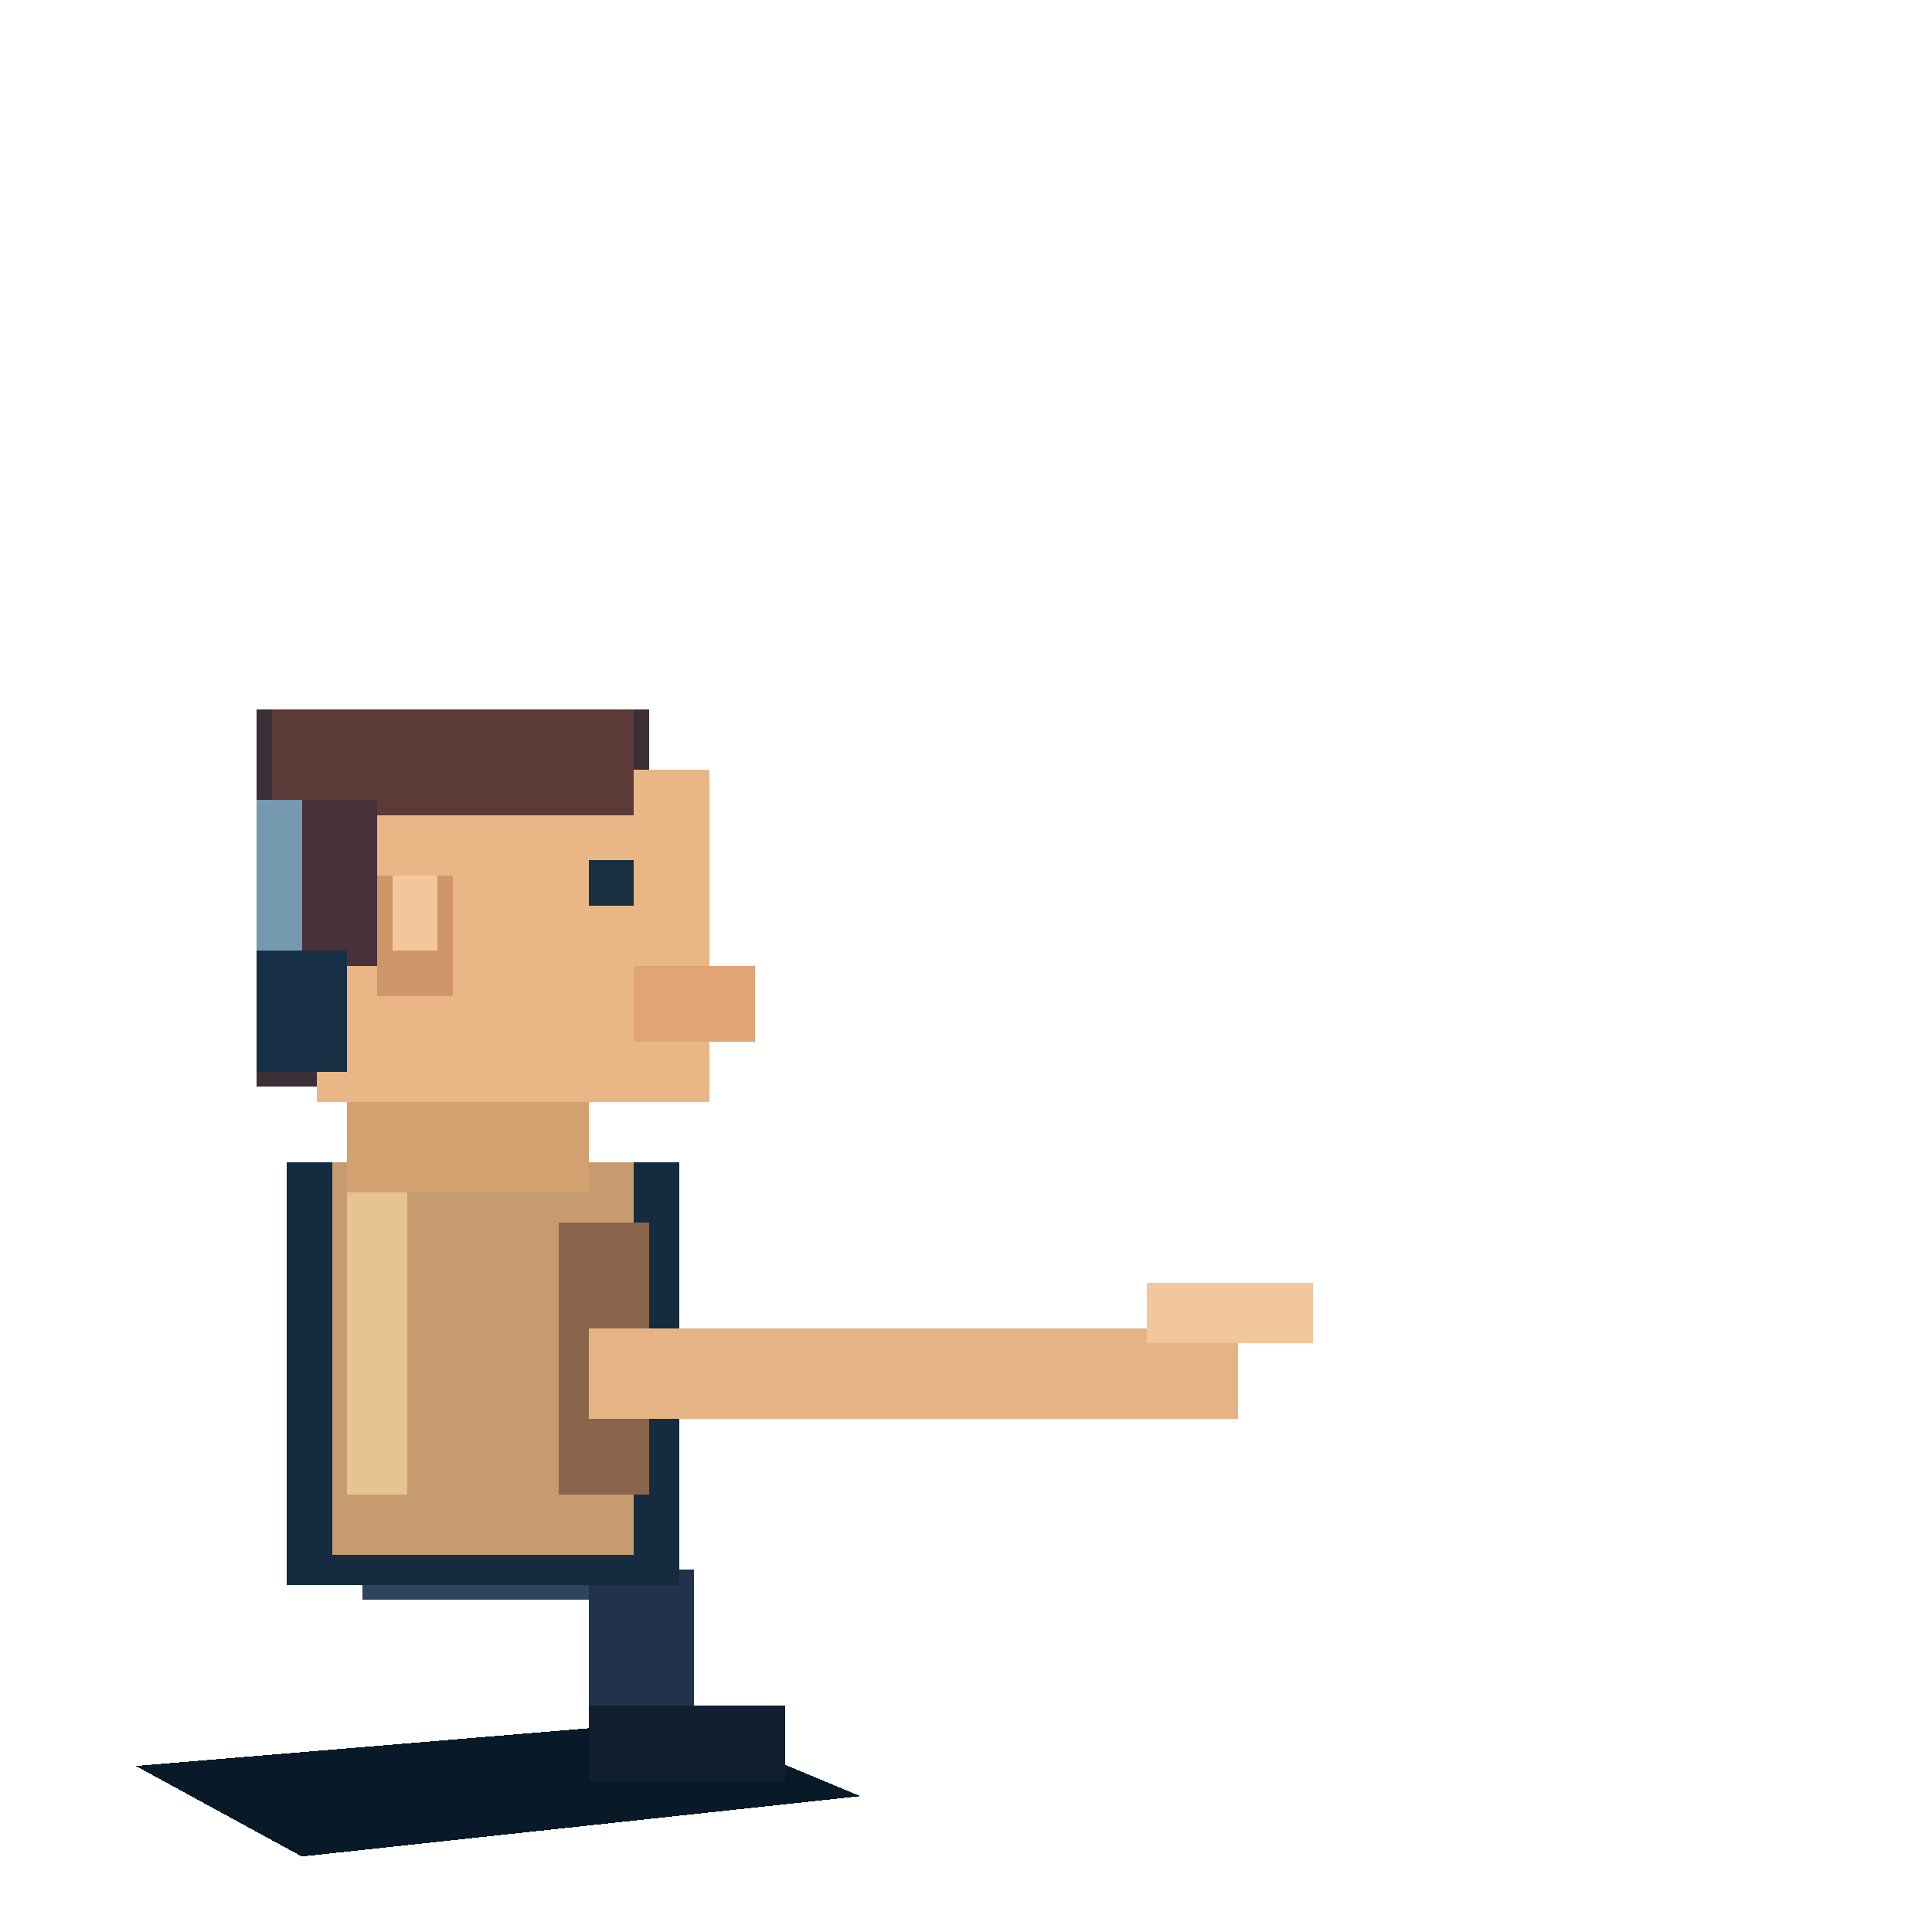
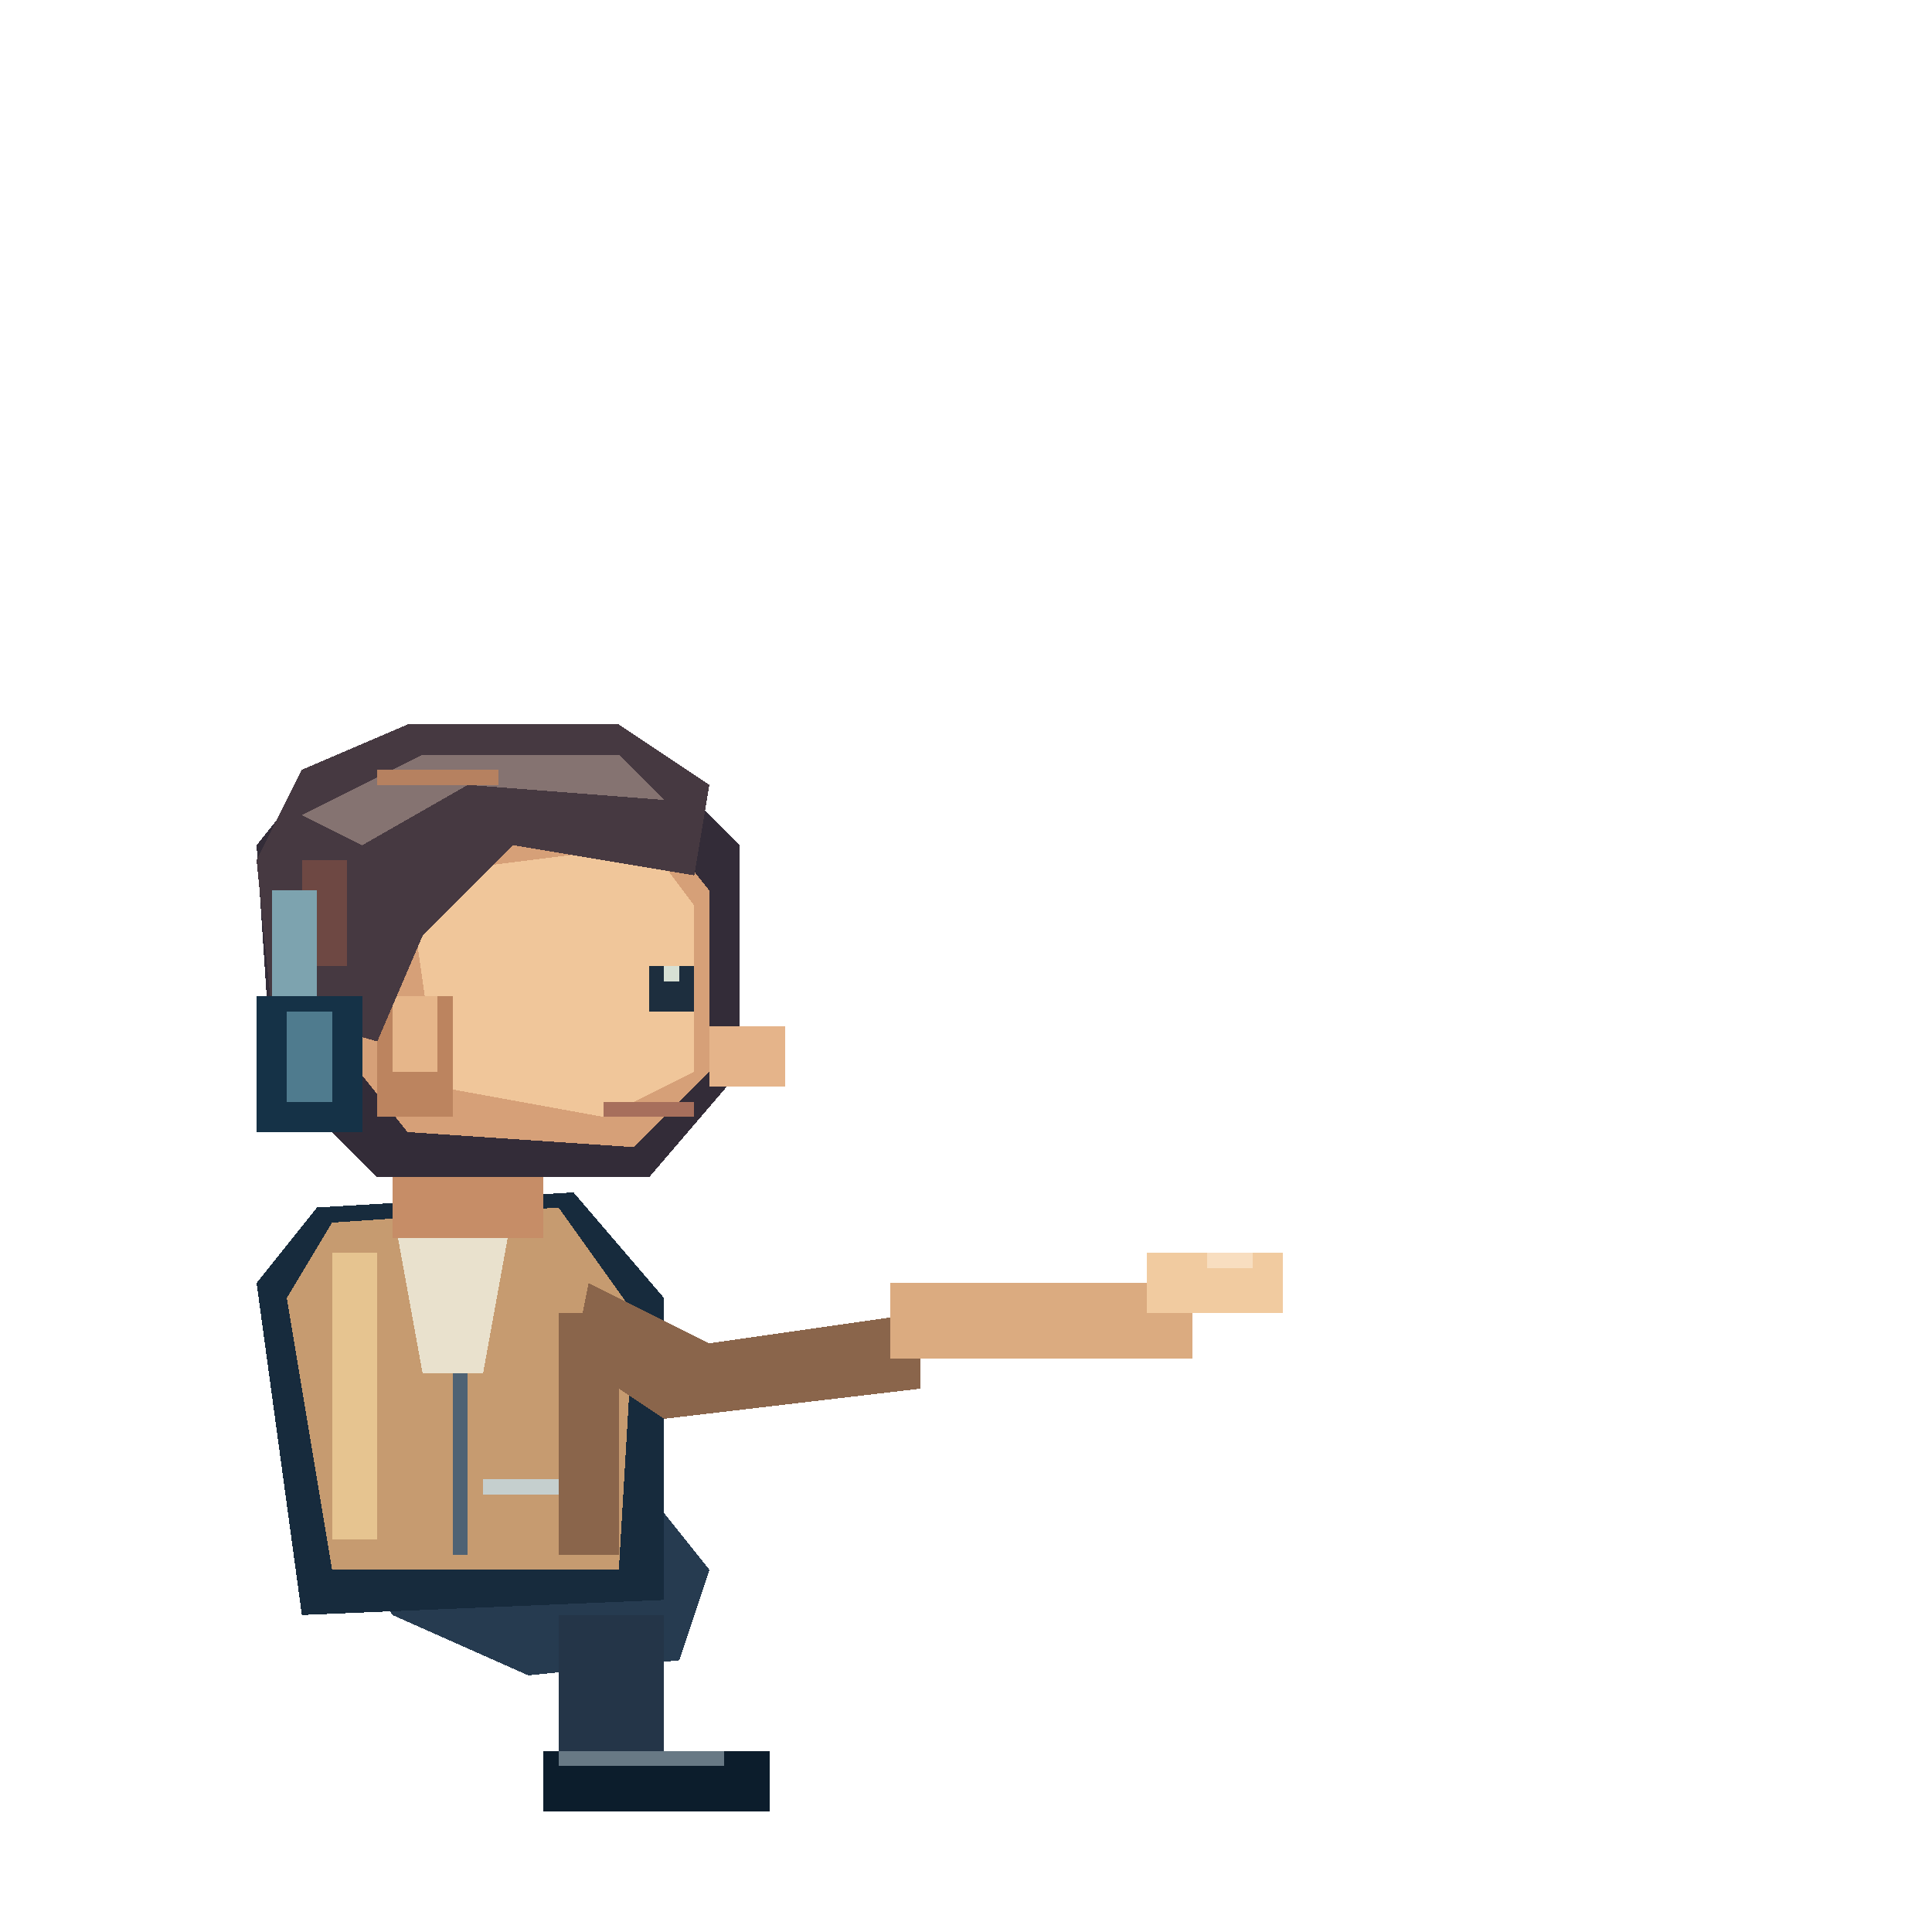
<svg xmlns="http://www.w3.org/2000/svg" width="128" height="128" viewBox="0 0 128 128" shape-rendering="crispEdges">
-   <polygon points="9,117 45,114 57,119 20,123" fill="#081a27" />
-   <rect x="24" y="99" width="21" height="7" fill="#2d455c" />
-   <rect x="39" y="104" width="7" height="10" fill="#20334b" />
-   <rect x="39" y="113" width="13" height="5" fill="#111f30" />
-   <rect x="19" y="77" width="26" height="28" fill="#142b40" />
-   <rect x="22" y="77" width="20" height="26" fill="#c69b70" />
-   <rect x="23" y="79" width="4" height="20" fill="#e6c490" />
-   <rect x="37" y="81" width="6" height="18" fill="#8a654b" />
-   <rect x="23" y="69" width="16" height="10" fill="#d3a16f" />
-   <rect x="17" y="47" width="26" height="25" fill="#3d2f37" />
-   <rect x="21" y="51" width="26" height="22" fill="#e8b785" />
-   <rect x="18" y="47" width="24" height="7" fill="#5b3a37" />
-   <rect x="18" y="53" width="7" height="11" fill="#48313a" />
-   <rect x="39" y="57" width="3" height="3" fill="#192f40" />
-   <rect x="42" y="64" width="8" height="5" fill="#e1a477" />
-   <rect x="25" y="58" width="5" height="8" fill="#cf966a" />
-   <rect x="26" y="58" width="3" height="5" fill="#f3c79c" />
-   <rect x="17" y="53" width="3" height="16" fill="#7599af" />
-   <rect x="17" y="63" width="6" height="8" fill="#172f45" />
-   <rect x="39" y="88" width="43" height="6" fill="#e6b484" />
-   <rect x="76" y="85" width="11" height="4" fill="#f3c79c" />
+   <polygon points="22,100 43,99 47,104 45,110 35,111 26,107" fill="#263b50" />
+   <rect x="37" y="107" width="7" height="10" fill="#243548" />
+   <rect x="36" y="116" width="15" height="4" fill="#0c1d2c" />
+   <rect x="37" y="116" width="11" height="1" fill="#687985" />
+   <polygon points="21,80 38,79 44,86 44,106 20,107 17,85" fill="#172b3d" />
+   <polygon points="22,81 37,80 42,87 41,104 22,104 19,86" fill="#c69b70" />
+   <rect x="22" y="83" width="3" height="19" fill="#e6c490" />
+   <rect x="37" y="87" width="4" height="16" fill="#8a654b" />
+   <polygon points="26,80 34,80 32,91 28,91" fill="#e9e1cd" />
+   <rect x="30" y="91" width="1" height="12" fill="#4e6274" />
+   <rect x="32" y="98" width="5" height="1" fill="#c5cfce" />
+   <rect x="26" y="74" width="10" height="8" fill="#c68d67" />
+   <polygon points="17,56 21,51 43,50 49,56 49,71 43,78 25,78 18,71" fill="#332c38" />
+   <polygon points="23,56 43,54 47,59 47,71 42,76 27,75 23,70" fill="#d6a078" />
+   <polygon points="27,58 43,56 46,60 46,71 40,74 29,72" fill="#f0c69a" />
+   <rect x="43" y="64" width="3" height="3" fill="#1d2e3e" />
+   <rect x="44" y="64" width="1" height="1" fill="#d7e0d4" />
+   <rect x="47" y="68" width="5" height="4" fill="#e5b48a" />
+   <rect x="40" y="73" width="6" height="1" fill="#a76f5c" />
+   <rect x="25" y="66" width="5" height="8" fill="#bc845f" />
+   <rect x="26" y="66" width="3" height="5" fill="#e6b68a" />
+   <polygon points="17,57 20,51 27,48 41,48 47,52 46,58 34,56 28,62 25,69 18,67" fill="#463941" />
+   <polygon points="20,54 28,50 41,50 44,53 31,52 24,56" fill="#857371" />
+   <rect x="20" y="57" width="3" height="7" fill="#6e4843" />
+   <rect x="25" y="51" width="8" height="1" fill="#b68160" />
+   <rect x="18" y="59" width="3" height="12" fill="#7da3af" />
+   <rect x="17" y="66" width="7" height="9" fill="#153247" />
+   <rect x="19" y="67" width="3" height="6" fill="#4f7b8e" />
+   <polygon points="39,85 47,89 61,87 61,92 44,94 38,90" fill="#8a654b" />
+   <rect x="59" y="85" width="20" height="5" fill="#dbab80" />
+   <rect x="76" y="83" width="9" height="4" fill="#f1cba0" />
+   <rect x="80" y="83" width="3" height="1" fill="#f8dec0" />
</svg>
